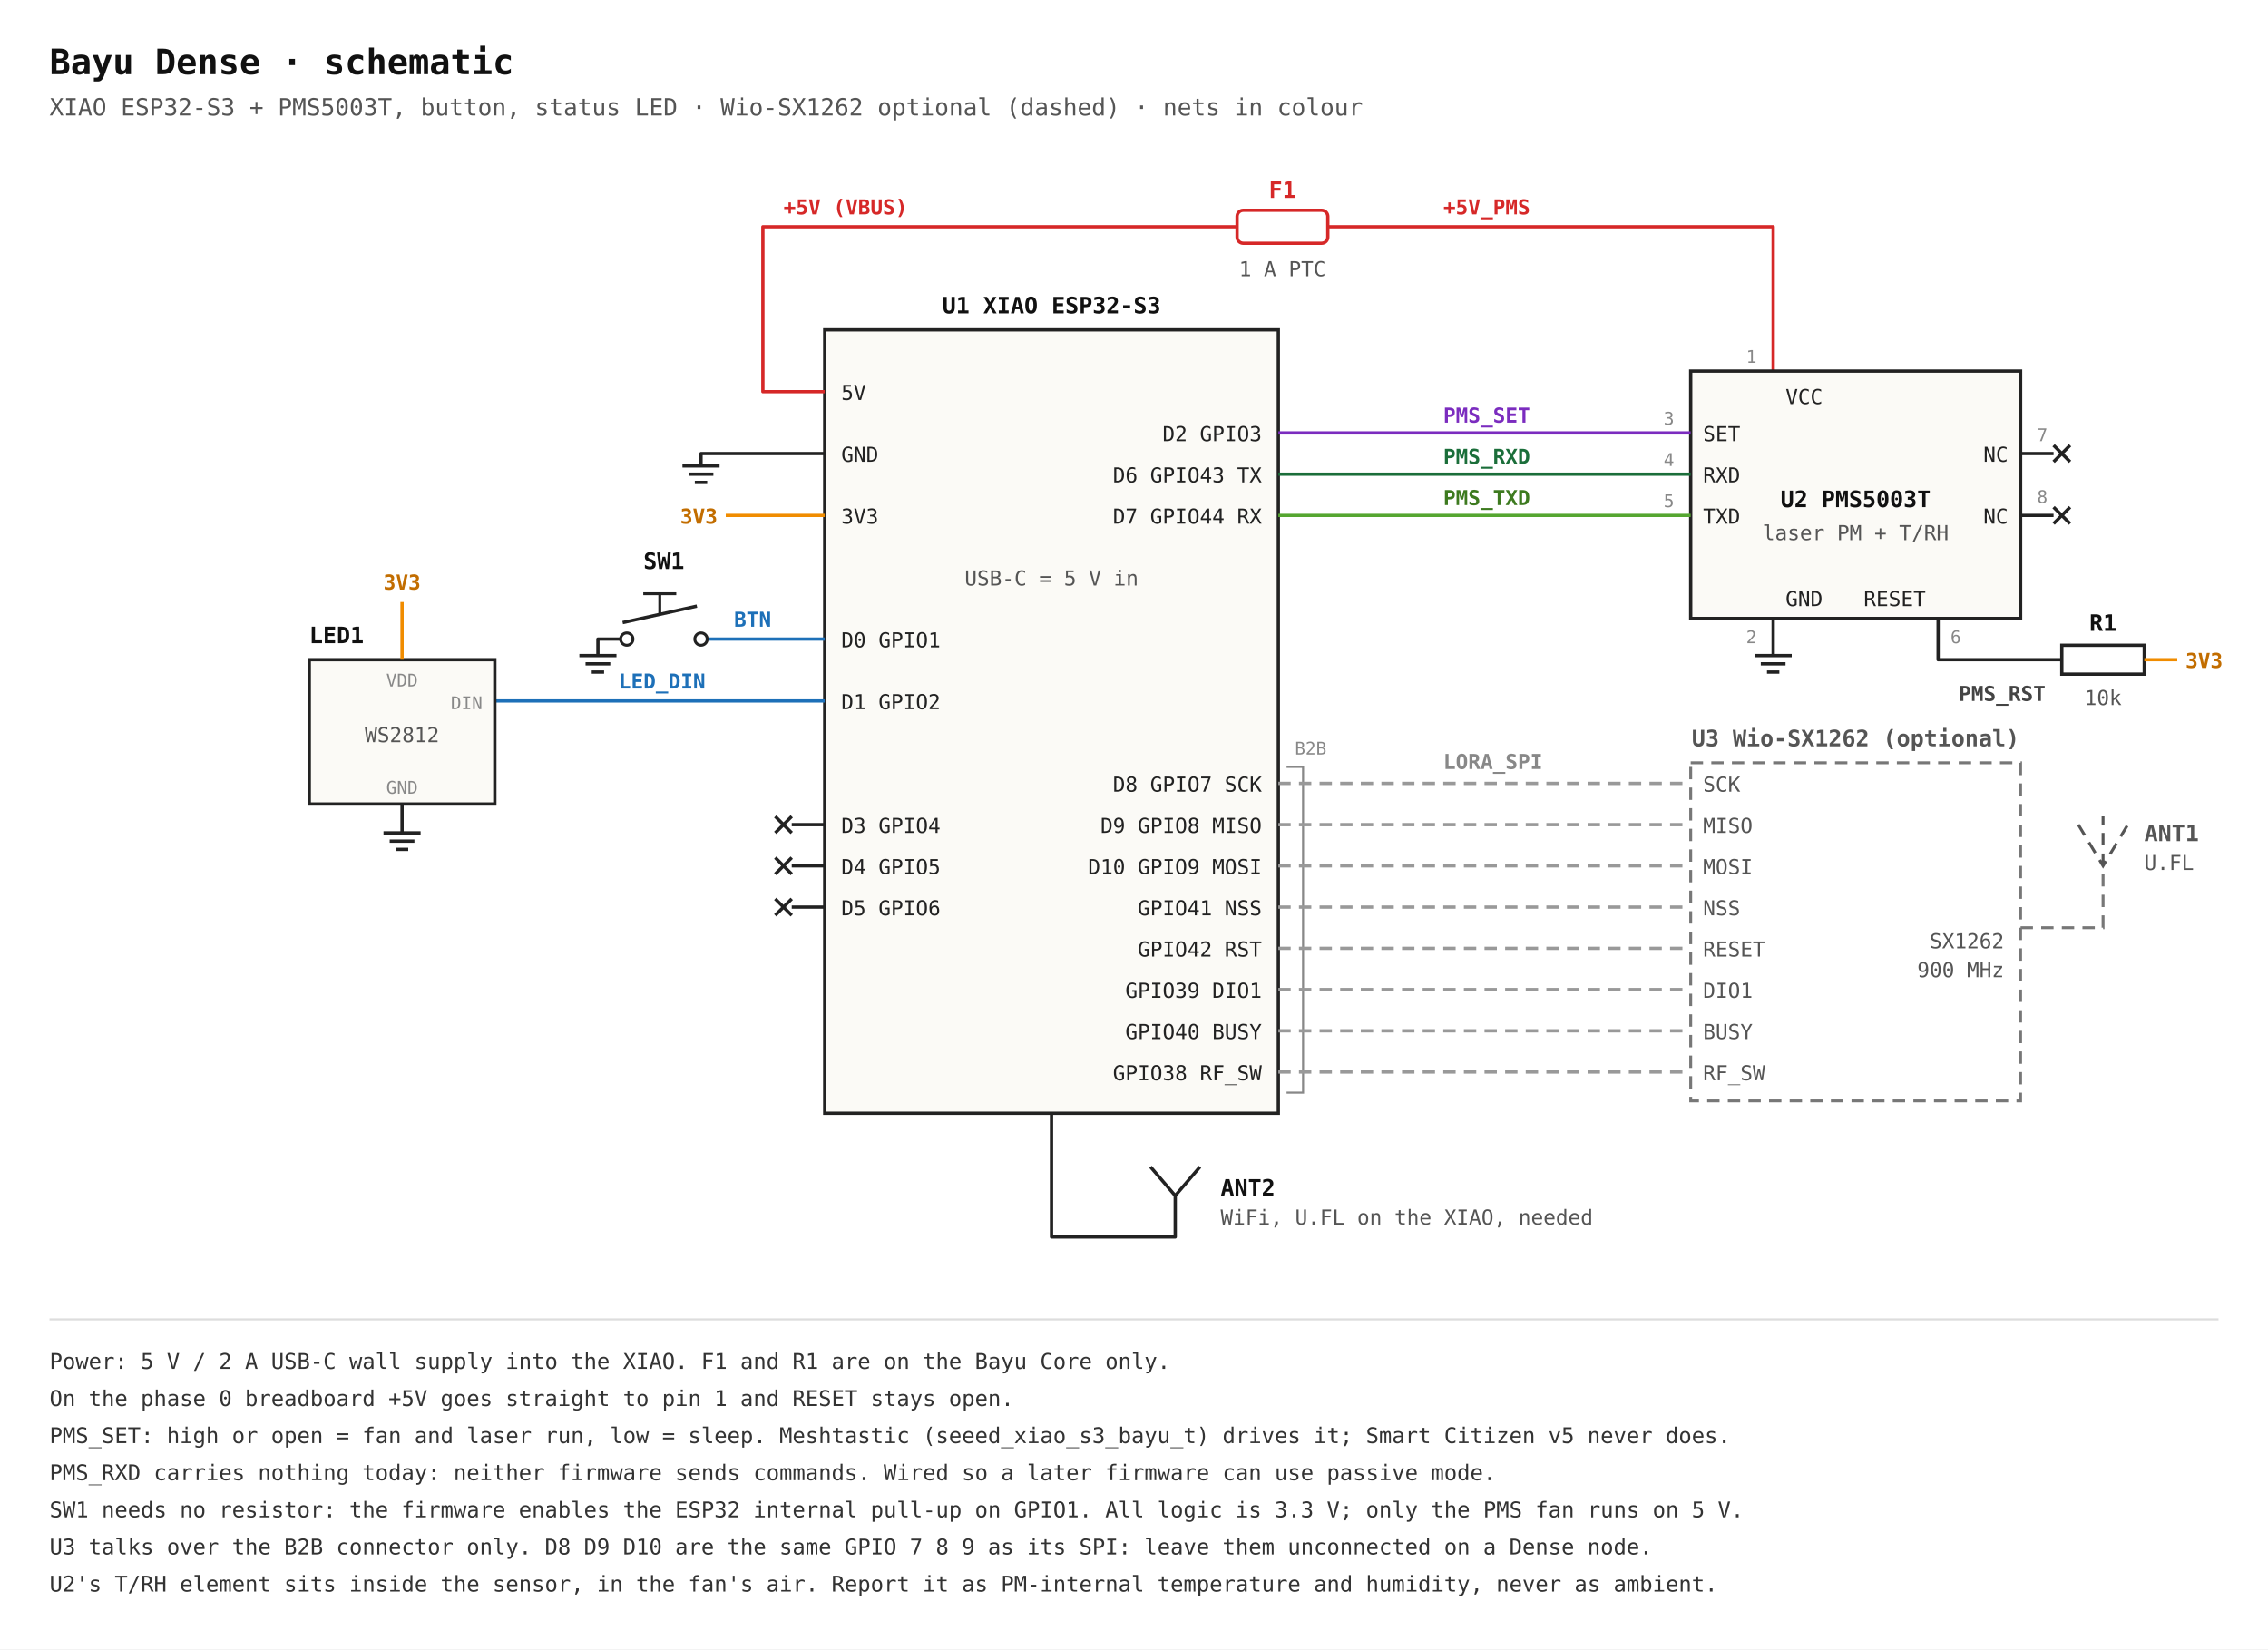
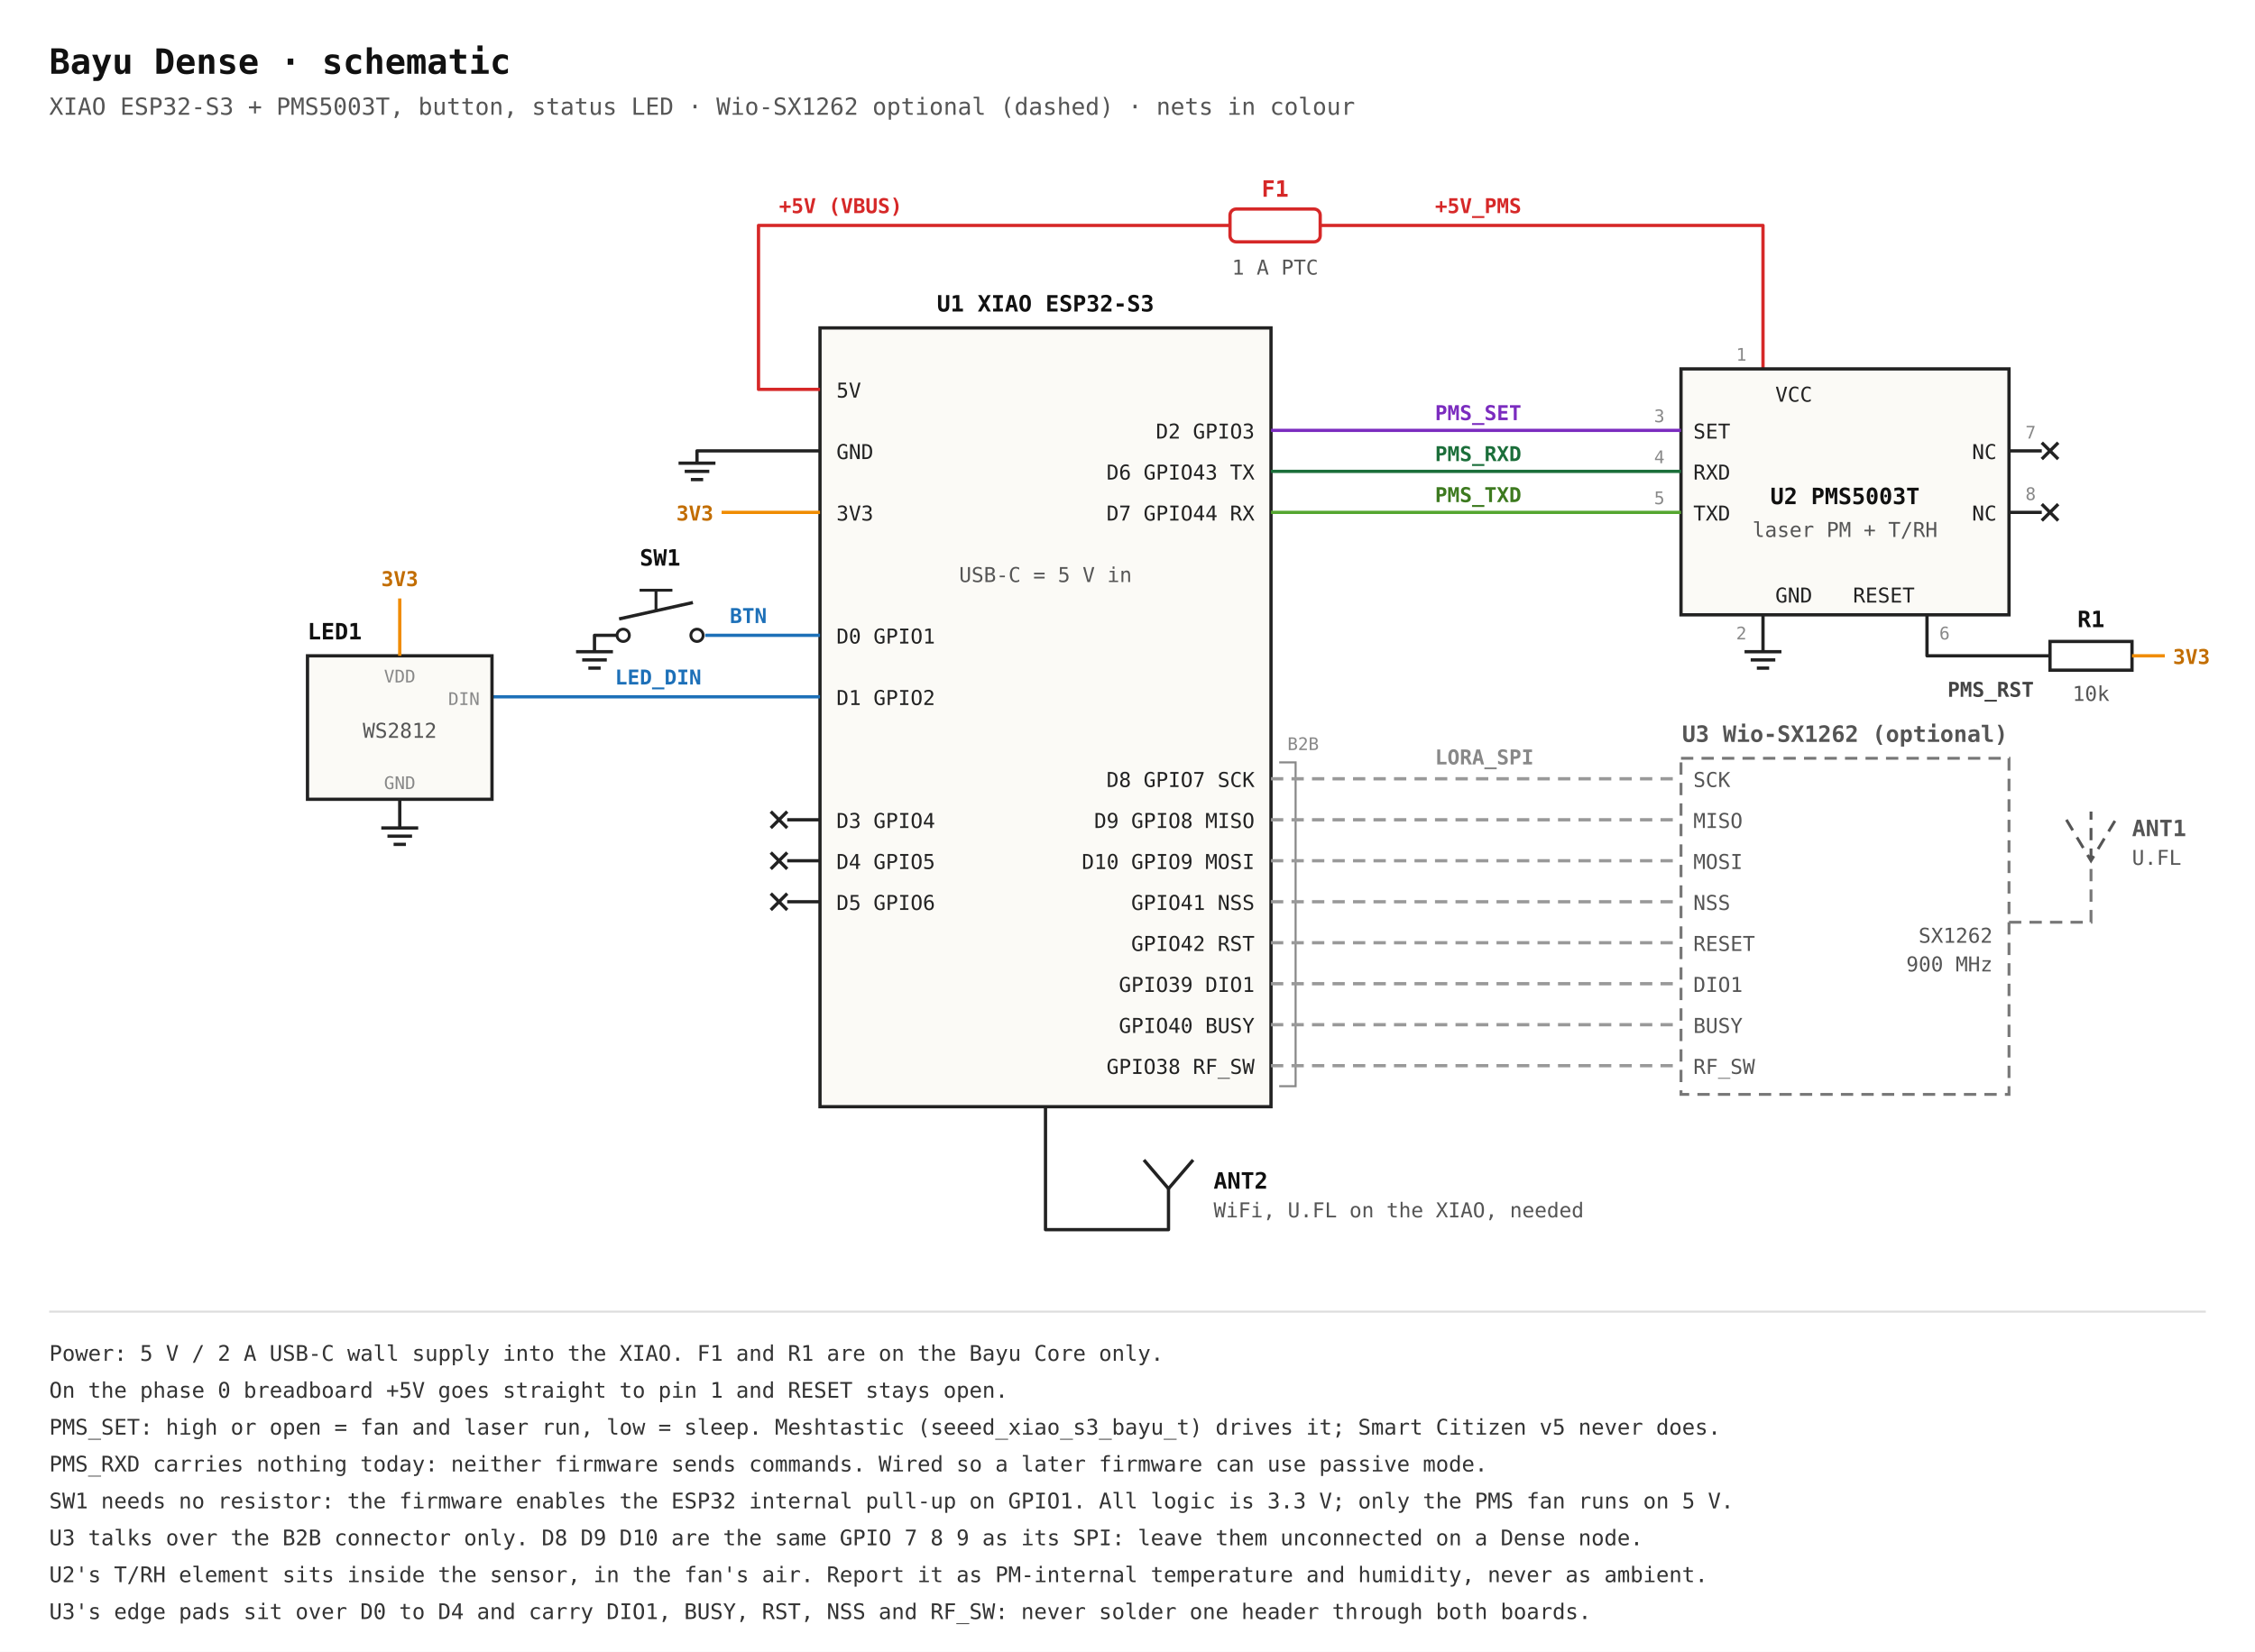
- <svg xmlns="http://www.w3.org/2000/svg" viewBox="0 0 1100 800" role="img" font-family="ui-monospace, 'SF Mono', Menlo, Consolas, monospace">
+ <svg xmlns="http://www.w3.org/2000/svg" viewBox="0 0 1100 806" role="img" font-family="ui-monospace, 'SF Mono', Menlo, Consolas, monospace">
  <style>
    .t1  { font-size: 17px; font-weight: 700; fill: #111; }
    .t2  { font-size: 11.5px; fill: #555; }
    .ref { font-size: 11px; font-weight: 700; fill: #111; }
    .val { font-size: 10px; fill: #555; }
    .pin { font-size: 10px; fill: #222; }
    .pn  { font-size: 8.5px; fill: #888; }
    .net { font-size: 10px; font-weight: 700; }
    .note{ font-size: 10.5px; fill: #333; }
    .w   { fill: none; stroke: #222; stroke-width: 1.6; stroke-linejoin: round; }
    .box { fill: #fbfaf6; stroke: #222; stroke-width: 1.6; }
    .opt { fill: none; stroke: #777; stroke-width: 1.4; stroke-dasharray: 6 4; }
  </style>
  <defs>
    <g id="gnd">
      <path d="M-9 0 H9 M-6 4 H6 M-3 8 H3" stroke="#222" stroke-width="1.6" />
    </g>
    <g id="nc">
      <path d="M-4 -4 L4 4 M-4 4 L4 -4" stroke="#222" stroke-width="1.6" />
    </g>
  </defs>
-   <rect width="1100" height="800" fill="#ffffff" />
+   <rect width="1100" height="806" fill="#ffffff" />
  <text x="24" y="36" class="t1">Bayu Dense · schematic</text>
  <text x="24" y="56" class="t2">XIAO ESP32-S3 + PMS5003T, button, status LED · Wio-SX1262 optional (dashed) · nets in colour</text>
  <rect x="400" y="160" width="220" height="380" class="box" />
  <text x="510" y="152" text-anchor="middle" class="ref">U1  XIAO ESP32-S3</text>
  <text x="510" y="284" text-anchor="middle" class="val">USB-C = 5 V in</text>
  <g class="pin">
    <text x="408" y="194">5V</text>
    <text x="408" y="224">GND</text>
    <text x="408" y="254">3V3</text>
    <text x="408" y="314">D0 GPIO1</text>
    <text x="408" y="344">D1 GPIO2</text>
    <text x="408" y="404">D3 GPIO4</text>
    <text x="408" y="424">D4 GPIO5</text>
    <text x="408" y="444">D5 GPIO6</text>
  </g>
  <g class="pin" text-anchor="end">
    <text x="612" y="214">D2 GPIO3</text>
    <text x="612" y="234">D6 GPIO43 TX</text>
    <text x="612" y="254">D7 GPIO44 RX</text>
    <text x="612" y="384">D8 GPIO7 SCK</text>
    <text x="612" y="404">D9 GPIO8 MISO</text>
    <text x="612" y="424">D10 GPIO9 MOSI</text>
    <text x="612" y="444">GPIO41 NSS</text>
    <text x="612" y="464">GPIO42 RST</text>
    <text x="612" y="484">GPIO39 DIO1</text>
    <text x="612" y="504">GPIO40 BUSY</text>
    <text x="612" y="524">GPIO38 RF_SW</text>
  </g>
  <text x="628" y="366" class="pn">B2B</text>
  <path d="M624 372 H632 V530 H624" fill="none" stroke="#888" stroke-width="1" />
  <path class="w" d="M400 400 H384 M400 420 H384 M400 440 H384" />
  <use href="#nc" x="380" y="400" />
  <use href="#nc" x="380" y="420" />
  <use href="#nc" x="380" y="440" />
  <path class="w" d="M400 190 H370 V110 H600" stroke="#d62828" style="stroke:#d62828" />
  <rect x="600" y="102" width="44" height="16" rx="3" fill="#fff" stroke="#d62828" stroke-width="1.6" />
  <text x="622" y="96" text-anchor="middle" class="ref" style="fill:#d62828">F1</text>
  <text x="622" y="134" text-anchor="middle" class="val">1 A PTC</text>
  <path class="w" d="M644 110 H860 V180" style="stroke:#d62828" />
  <text x="380" y="104" class="net" fill="#d62828" style="fill:#d62828">+5V (VBUS)</text>
  <text x="700" y="104" class="net" fill="#d62828" style="fill:#d62828">+5V_PMS</text>
  <path class="w" d="M400 220 H340 V226" />
  <use href="#gnd" x="340" y="226" />
  <path class="w" d="M400 250 H352" style="stroke:#f08c00" />
  <text x="348" y="254" text-anchor="end" class="net" style="fill:#c26d00">3V3</text>
  <path class="w" d="M400 310 H344" style="stroke:#1d70b8" />
  <circle cx="340" cy="310" r="3" fill="#fff" stroke="#222" stroke-width="1.4" />
  <circle cx="304" cy="310" r="3" fill="#fff" stroke="#222" stroke-width="1.4" />
  <path d="M302 302 L338 294" stroke="#222" stroke-width="1.6" />
  <path d="M320 298 V288 M312 288 H328" stroke="#222" stroke-width="1.4" />
  <path class="w" d="M301 310 H290 V318" />
  <use href="#gnd" x="290" y="318" />
  <text x="322" y="276" text-anchor="middle" class="ref">SW1</text>
  <text x="356" y="304" class="net" style="fill:#1d70b8">BTN</text>
  <path class="w" d="M400 340 H240" style="stroke:#1d70b8" />
  <text x="300" y="334" class="net" style="fill:#1d70b8">LED_DIN</text>
  <rect x="150" y="320" width="90" height="70" class="box" />
  <text x="195" y="360" text-anchor="middle" class="val">WS2812</text>
  <text x="234" y="344" text-anchor="end" class="pn">DIN</text>
  <text x="195" y="333" text-anchor="middle" class="pn">VDD</text>
  <text x="195" y="385" text-anchor="middle" class="pn">GND</text>
  <text x="150" y="312" class="ref">LED1</text>
  <path class="w" d="M195 320 V292" style="stroke:#f08c00" />
  <text x="195" y="286" text-anchor="middle" class="net" style="fill:#c26d00">3V3</text>
  <path class="w" d="M195 390 V404" />
  <use href="#gnd" x="195" y="404" />
  <rect x="820" y="180" width="160" height="120" class="box" />
  <text x="900" y="246" text-anchor="middle" class="ref">U2  PMS5003T</text>
  <text x="900" y="262" text-anchor="middle" class="val">laser PM + T/RH</text>
  <g class="pin">
    <text x="826" y="214">SET</text>
    <text x="812" y="206" text-anchor="end" class="pn">3</text>
    <text x="826" y="234">RXD</text>
    <text x="812" y="226" text-anchor="end" class="pn">4</text>
    <text x="826" y="254">TXD</text>
    <text x="812" y="246" text-anchor="end" class="pn">5</text>
    <text x="866" y="196">VCC</text>
    <text x="852" y="176" text-anchor="end" class="pn">1</text>
    <text x="866" y="294">GND</text>
    <text x="852" y="312" text-anchor="end" class="pn">2</text>
    <text x="934" y="294" text-anchor="end">RESET</text>
    <text x="946" y="312" class="pn">6</text>
    <text x="974" y="224" text-anchor="end">NC</text>
    <text x="988" y="214" class="pn">7</text>
    <text x="974" y="254" text-anchor="end">NC</text>
    <text x="988" y="244" class="pn">8</text>
  </g>
  <path class="w" d="M620 210 H820" style="stroke:#7b2cbf" />
  <path class="w" d="M620 230 H820" style="stroke:#1b6e3a" />
  <path class="w" d="M620 250 H820" style="stroke:#55a630" />
  <text x="700" y="205" class="net" style="fill:#7b2cbf">PMS_SET</text>
  <text x="700" y="225" class="net" style="fill:#1b6e3a">PMS_RXD</text>
  <text x="700" y="245" class="net" style="fill:#3d7a1f">PMS_TXD</text>
  <path class="w" d="M860 300 V318" />
  <use href="#gnd" x="860" y="318" />
  <path class="w" d="M940 300 V320 H1000" />
  <rect x="1000" y="313" width="40" height="14" fill="#fff" stroke="#222" stroke-width="1.6" />
  <text x="1020" y="306" text-anchor="middle" class="ref">R1</text>
  <text x="1020" y="342" text-anchor="middle" class="val">10k</text>
  <path class="w" d="M1040 320 H1056" style="stroke:#f08c00" />
  <text x="1060" y="324" class="net" style="fill:#c26d00">3V3</text>
  <text x="950" y="340" class="net" style="fill:#444">PMS_RST</text>
  <path class="w" d="M980 220 H996 M980 250 H996" />
  <use href="#nc" x="1000" y="220" />
  <use href="#nc" x="1000" y="250" />
  <path class="w" d="M620 380 H820 M620 400 H820 M620 420 H820 M620 440 H820 M620 460 H820 M620 480 H820 M620 500 H820 M620 520 H820" style="stroke:#999;stroke-dasharray:6 4" />
  <rect x="820" y="370" width="160" height="164" class="opt" />
  <text x="900" y="362" text-anchor="middle" class="ref" style="fill:#555">U3  Wio-SX1262 (optional)</text>
  <g class="pin" style="fill:#555">
    <text x="826" y="384">SCK</text>
    <text x="826" y="404">MISO</text>
    <text x="826" y="424">MOSI</text>
    <text x="826" y="444">NSS</text>
    <text x="826" y="464">RESET</text>
    <text x="826" y="484">DIO1</text>
    <text x="826" y="504">BUSY</text>
    <text x="826" y="524">RF_SW</text>
  </g>
  <text x="972" y="460" text-anchor="end" class="val">SX1262</text>
  <text x="972" y="474" text-anchor="end" class="val">900 MHz</text>
  <path d="M980 450 H1020 V420" class="opt" />
  <path d="M1008 400 L1020 420 L1032 400 M1020 420 V396" class="opt" style="stroke:#555" />
  <text x="1040" y="408" class="ref" style="fill:#555">ANT1</text>
  <text x="1040" y="422" class="val">U.FL</text>
  <text x="700" y="373" class="net" style="fill:#888">LORA_SPI</text>
  <path class="w" d="M510 540 V600 H570 V580" />
  <path d="M558 566 L570 580 L582 566" stroke="#222" stroke-width="1.6" fill="none" />
  <text x="592" y="580" class="ref">ANT2</text>
  <text x="592" y="594" class="val">WiFi, U.FL on the XIAO, needed</text>
  <line x1="24" y1="640" x2="1076" y2="640" stroke="#ddd" />
  <text x="24" y="664" class="note">Power: 5 V / 2 A USB-C wall supply into the XIAO. F1 and R1 are on the Bayu Core only.</text>
  <text x="24" y="682" class="note">On the phase 0 breadboard +5V goes straight to pin 1 and RESET stays open.</text>
  <text x="24" y="700" class="note">PMS_SET: high or open = fan and laser run, low = sleep. Meshtastic (seeed_xiao_s3_bayu_t) drives it; Smart Citizen v5 never does.</text>
  <text x="24" y="718" class="note">PMS_RXD carries nothing today: neither firmware sends commands. Wired so a later firmware can use passive mode.</text>
  <text x="24" y="736" class="note">SW1 needs no resistor: the firmware enables the ESP32 internal pull-up on GPIO1. All logic is 3.3 V; only the PMS fan runs on 5 V.</text>
  <text x="24" y="754" class="note">U3 talks over the B2B connector only. D8 D9 D10 are the same GPIO 7 8 9 as its SPI: leave them unconnected on a Dense node.</text>
  <text x="24" y="772" class="note">U2's T/RH element sits inside the sensor, in the fan's air. Report it as PM-internal temperature and humidity, never as ambient.</text>
+   <text x="24" y="790" class="note">U3's edge pads sit over D0 to D4 and carry DIO1, BUSY, RST, NSS and RF_SW: never solder one header through both boards.</text>
</svg>
